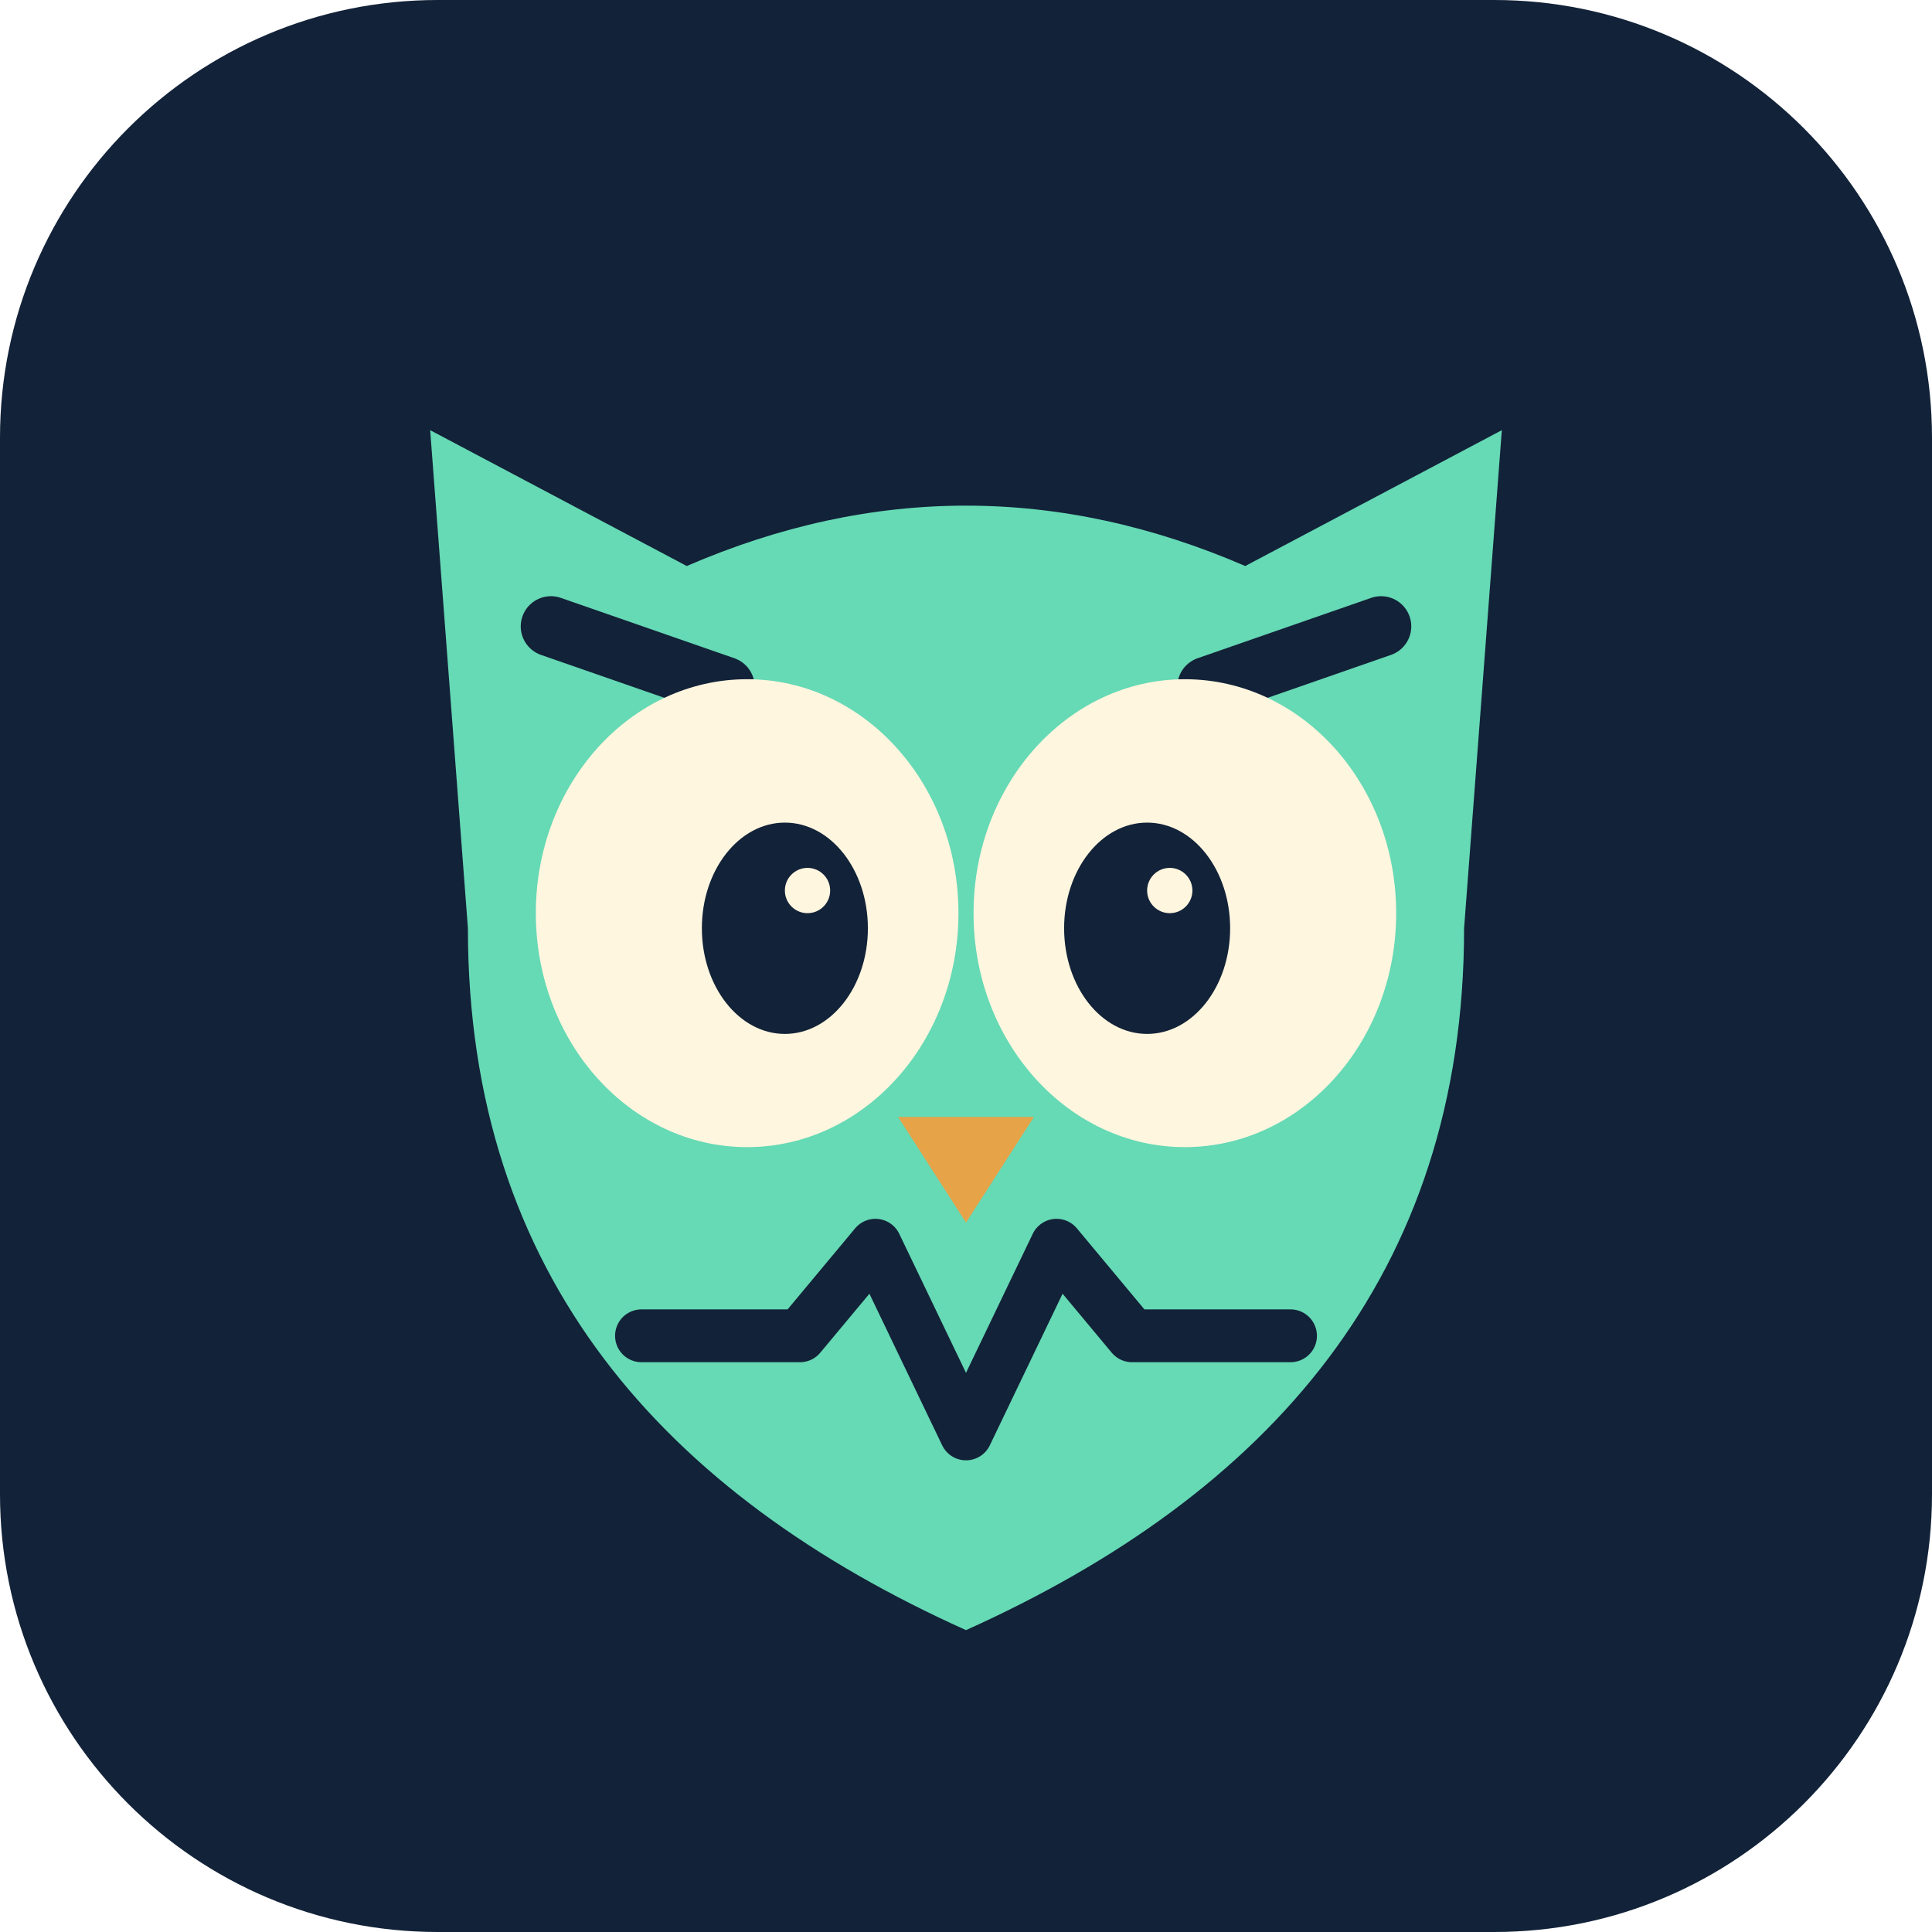
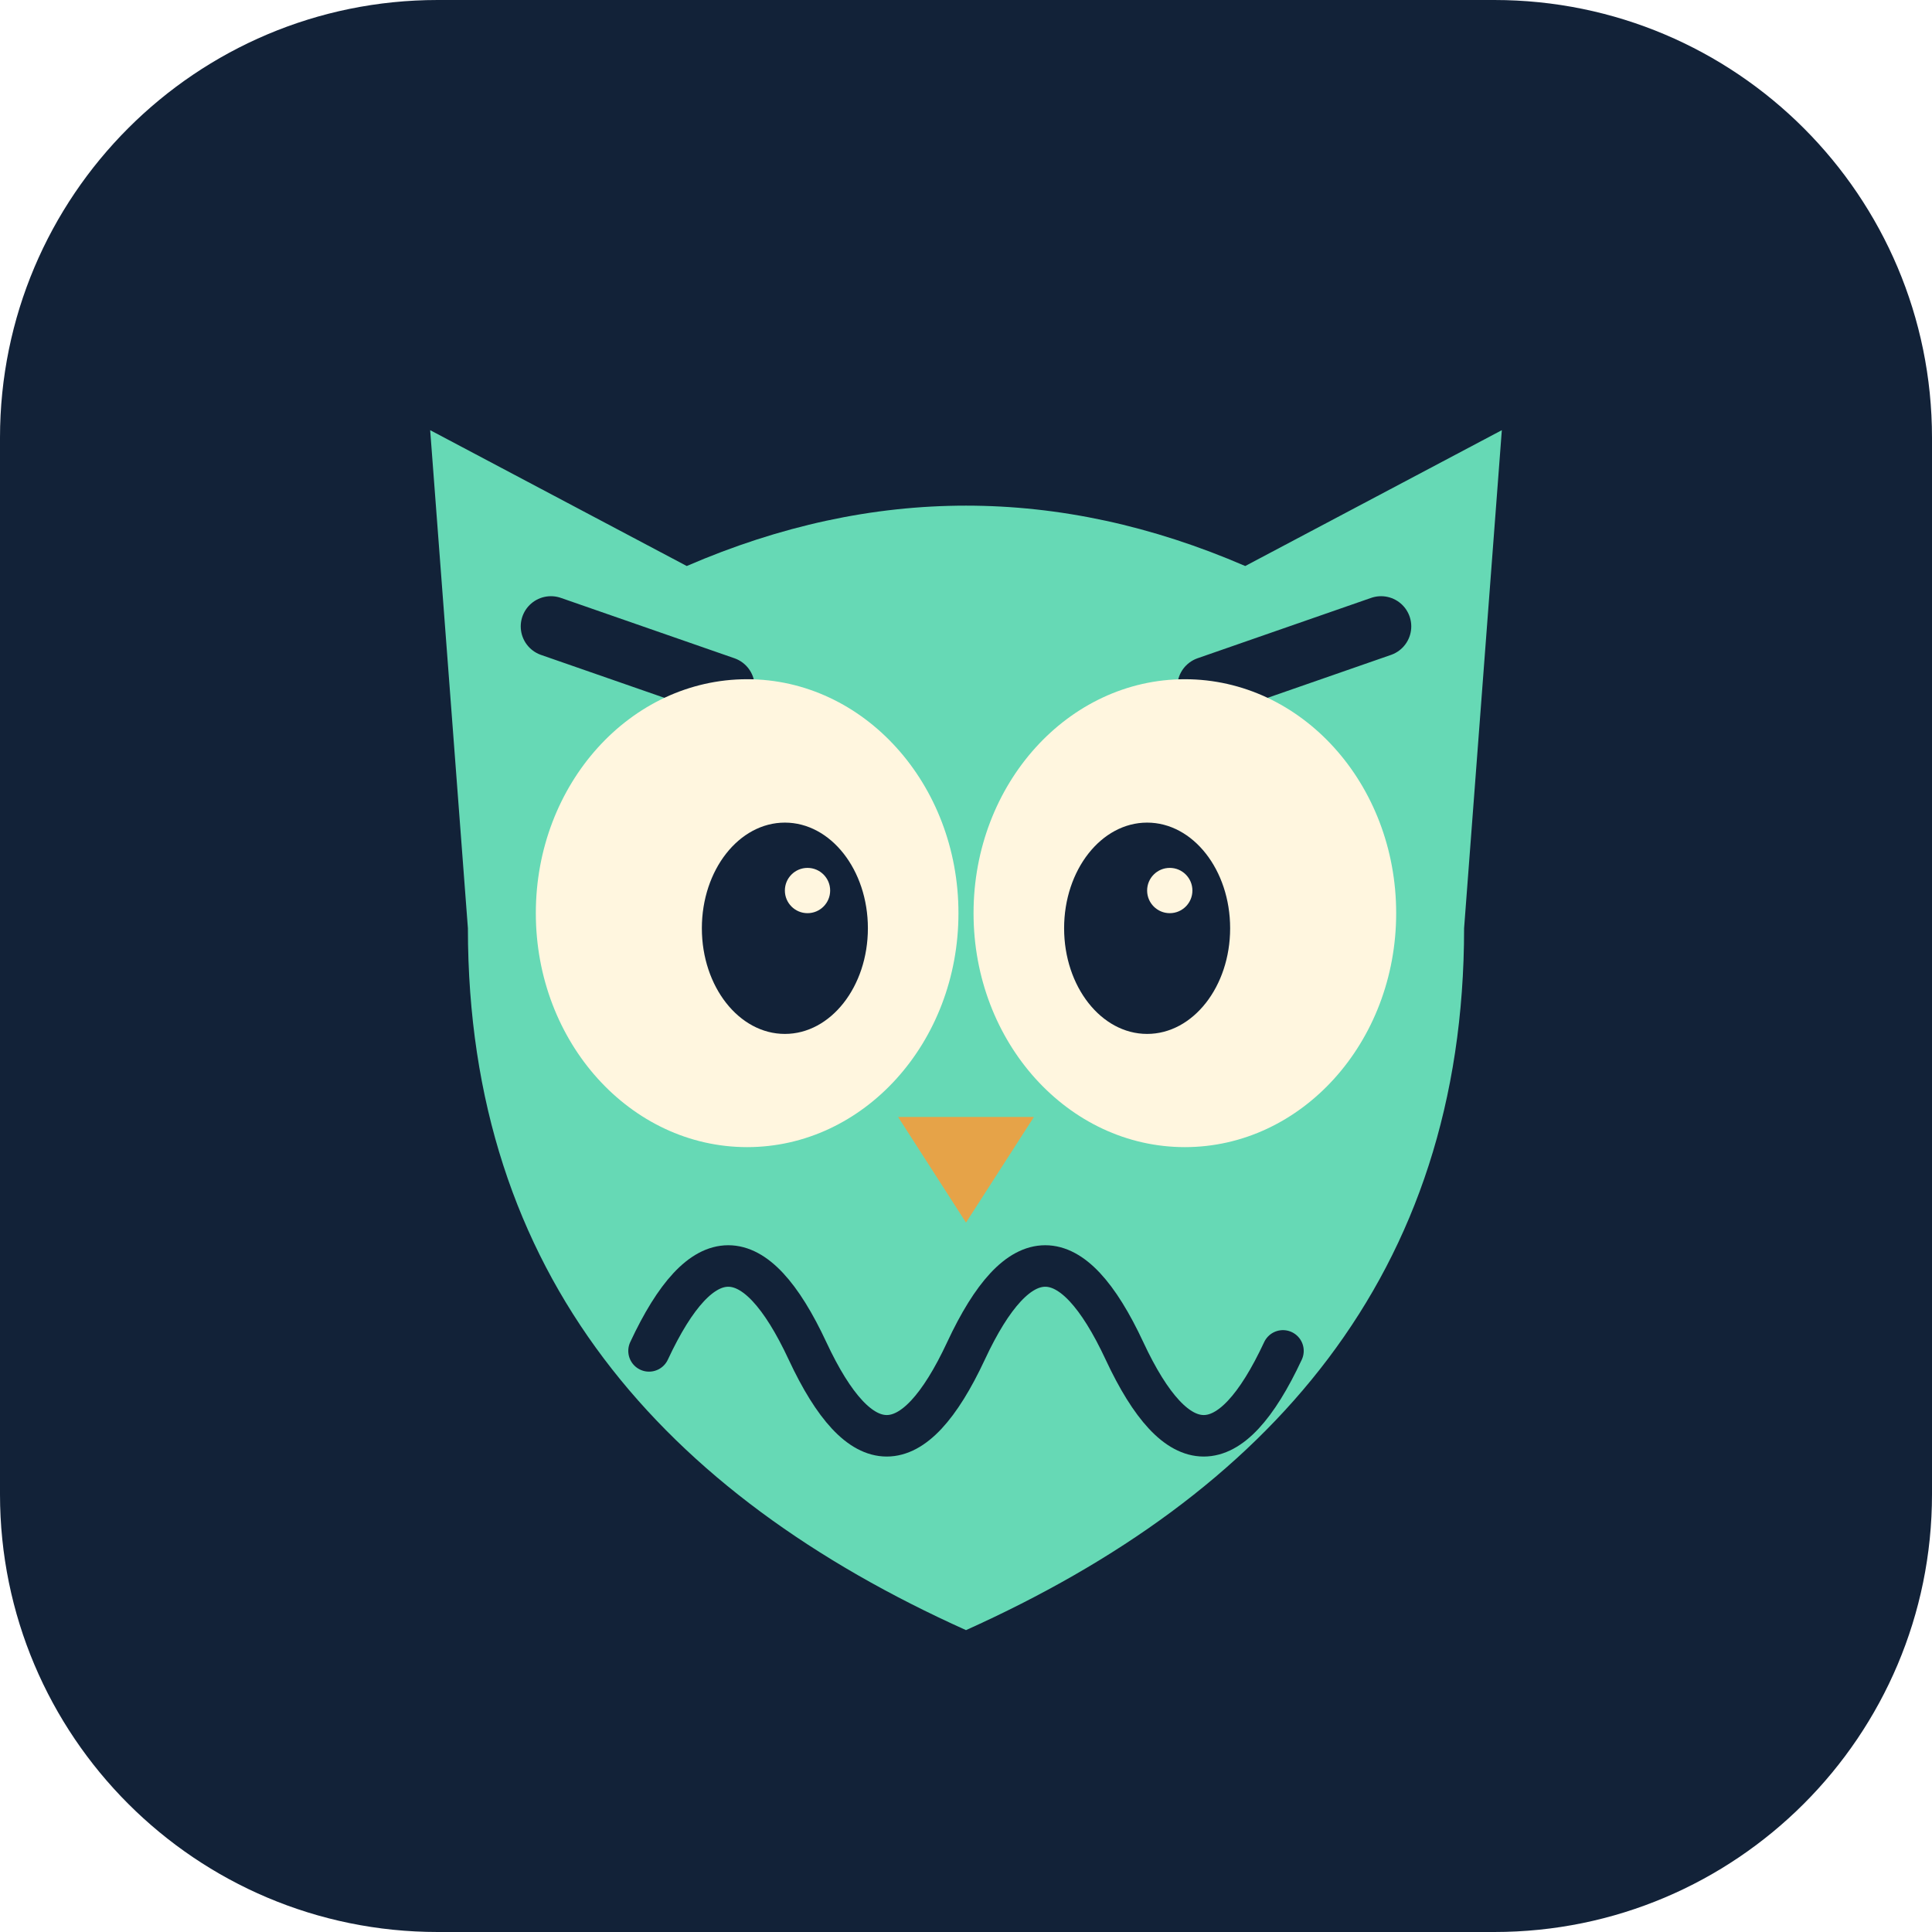
<svg xmlns="http://www.w3.org/2000/svg" width="256" height="256" viewBox="0 0 256 256" role="img" aria-labelledby="title desc">
  <rect width="256" height="256" rx="58" fill="#122238" />
  <path d="M57 57 91 75Q128 59 165 75L199 57 194 123C194 169 168 198 128 216 88 198 62 169 62 123Z" fill="#66D9B5" />
  <path d="M73 83 96 91M183 83 160 91" fill="none" stroke="#122238" stroke-width="8" stroke-linecap="round" />
  <ellipse cx="99" cy="121" rx="28" ry="31" fill="#FFF6DF" />
  <ellipse cx="157" cy="121" rx="28" ry="31" fill="#FFF6DF" />
  <ellipse cx="104" cy="123" rx="11" ry="14" fill="#122238" />
  <ellipse cx="152" cy="123" rx="11" ry="14" fill="#122238" />
  <circle cx="107" cy="118" r="3" fill="#FFF6DF" />
  <circle cx="155" cy="118" r="3" fill="#FFF6DF" />
  <path d="m119 148 9 14 9-14Z" fill="#E6A348" />
-   <path d="M85 177h21l10-12 12 25 12-25 10 12h21" fill="none" stroke="#122238" stroke-width="7" stroke-linecap="round" stroke-linejoin="round" />
+   <path d="M86 179C93 164 100 164 107 179S121 194 128 179 142 164 149 179 163 194 170 179" fill="none" stroke="#122238" stroke-width="5.5" stroke-linecap="round" />
</svg>
